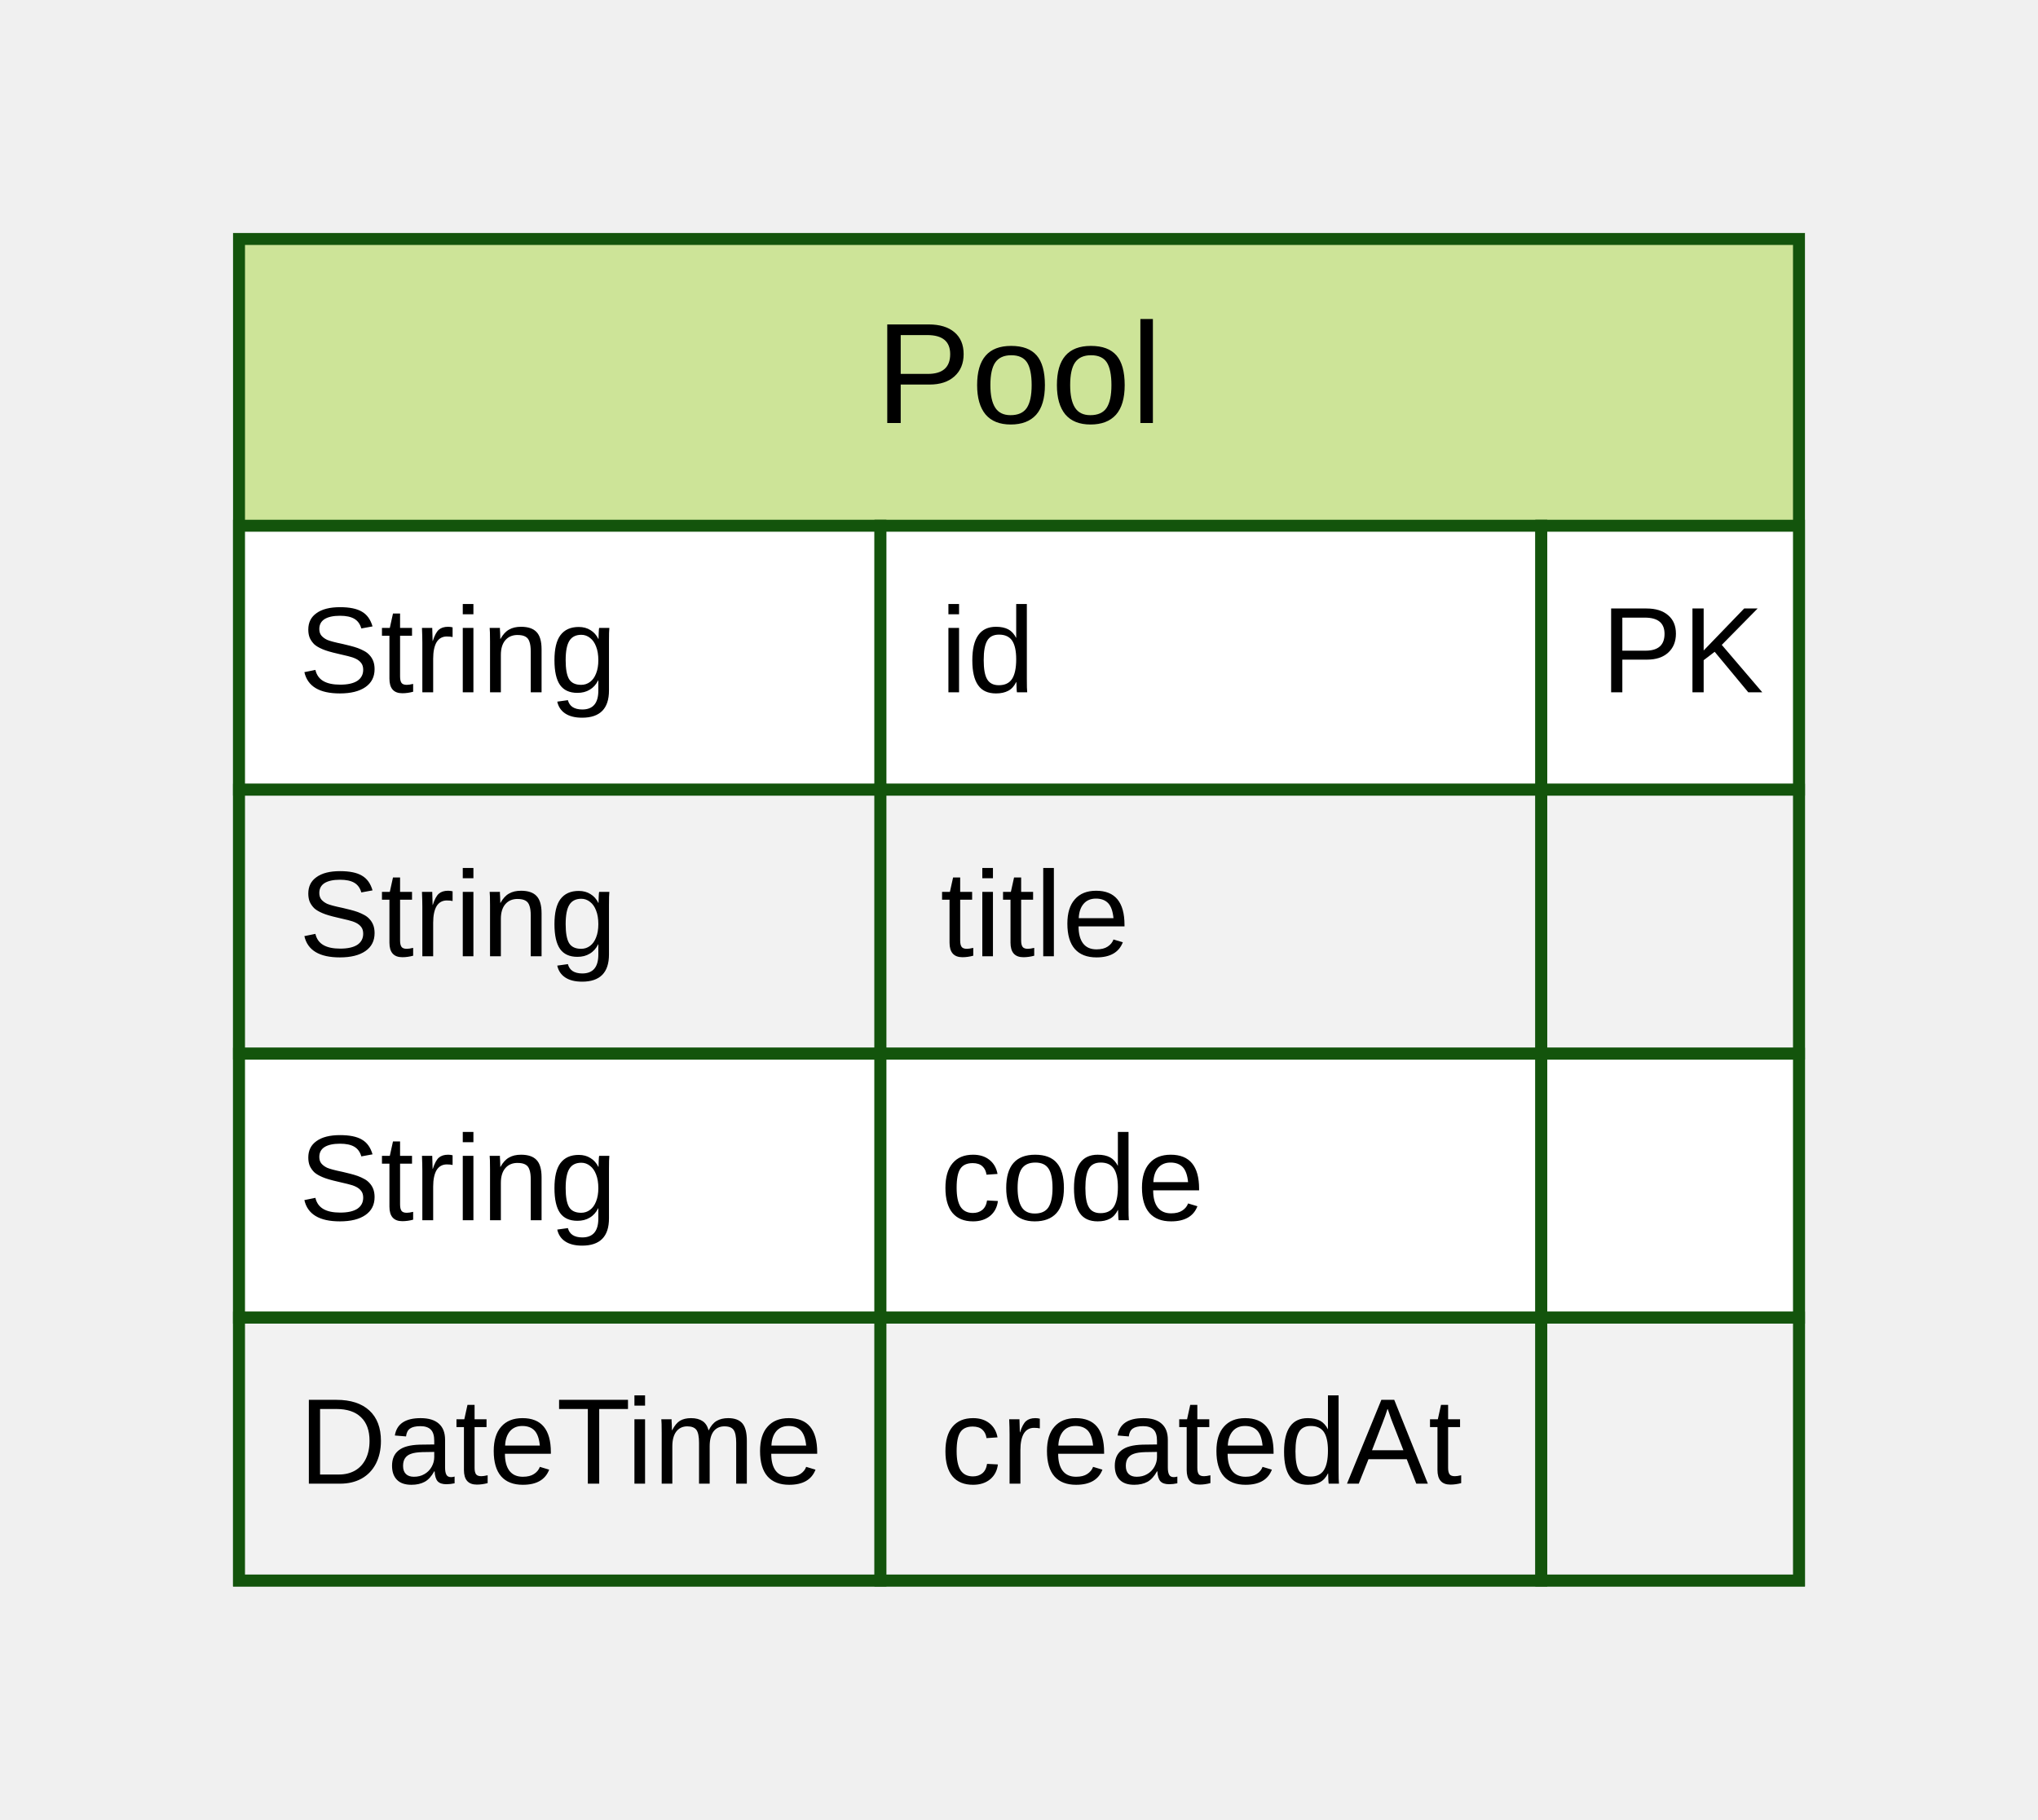
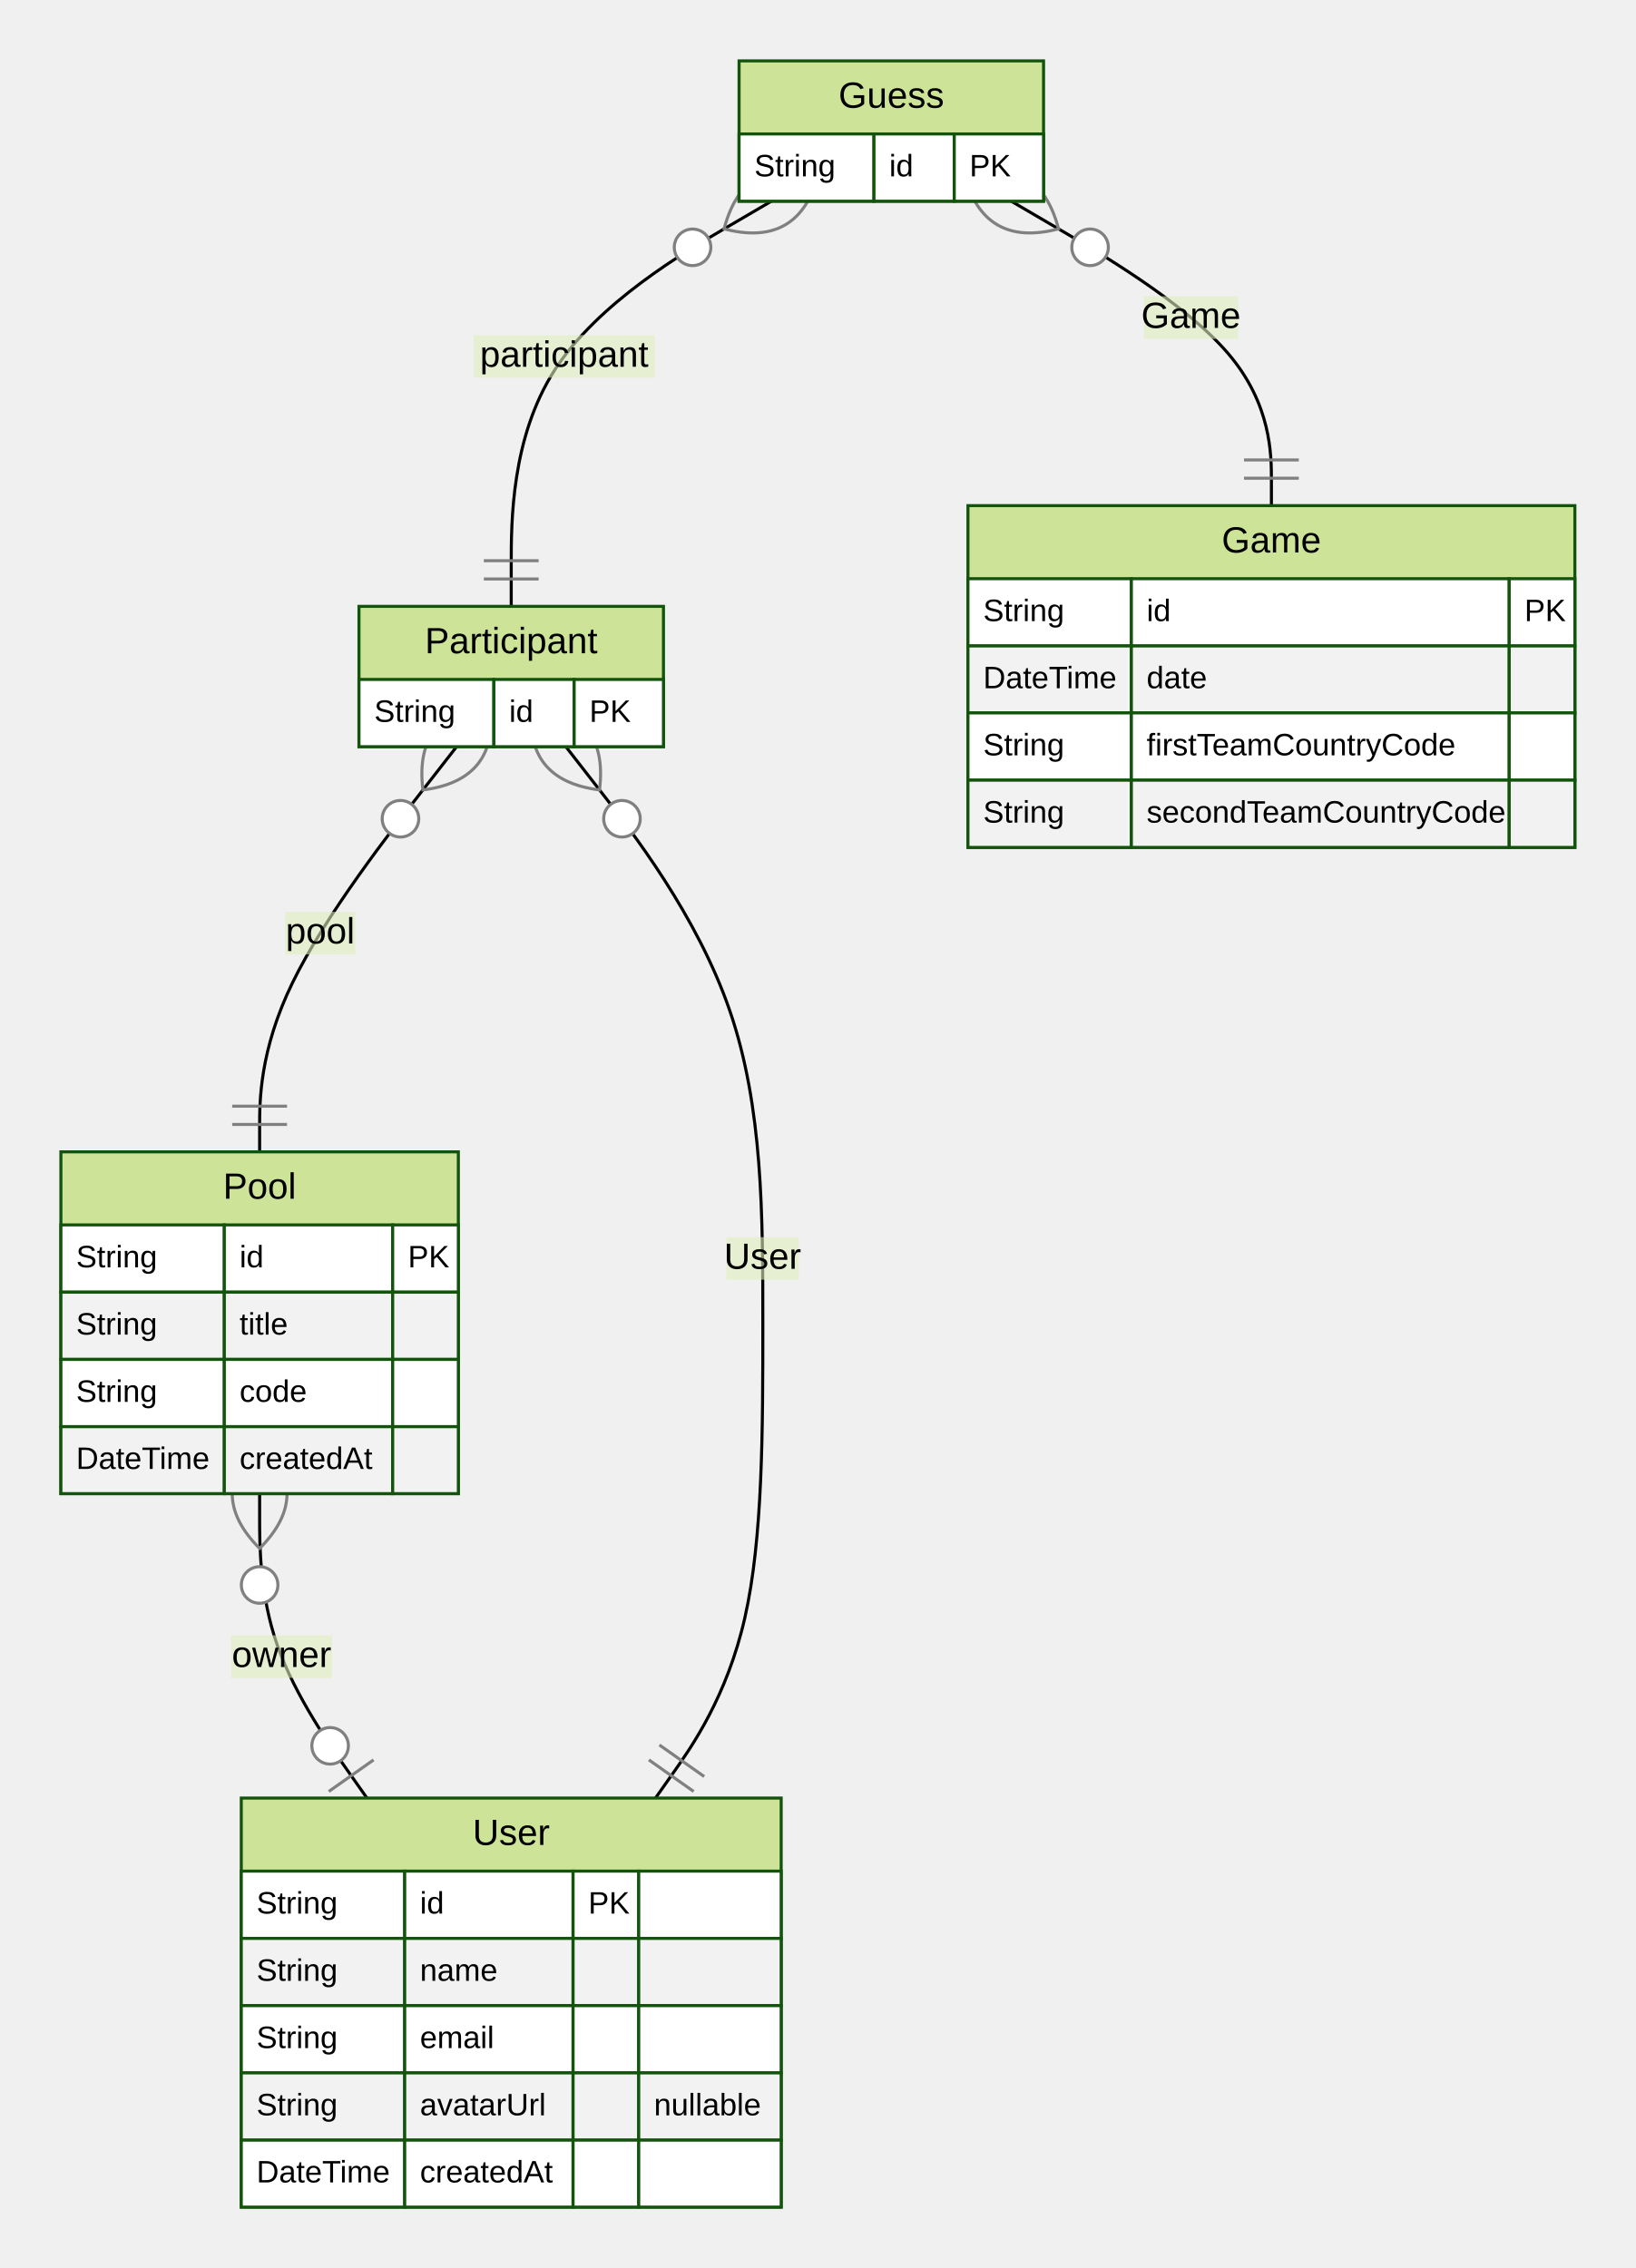
- <svg xmlns="http://www.w3.org/2000/svg" aria-labelledby="chart-title-mermaid-0 chart-desc-mermaid-0" role="img" viewBox="0 0 170.531 152.275" style="max-width: 170.531px; background-color: white;" width="100%" id="mermaid-0">
+ <svg xmlns="http://www.w3.org/2000/svg" aria-labelledby="chart-title-mermaid-0 chart-desc-mermaid-0" role="img" viewBox="0 0 537.227 745.01" style="max-width: 537.227px; background-color: white;" width="100%" id="mermaid-0">
  <style>#mermaid-0 {font-family:"trebuchet ms",verdana,arial,sans-serif;font-size:16px;fill:#000000;}#mermaid-0 .error-icon{fill:#552222;}#mermaid-0 .error-text{fill:#552222;stroke:#552222;}#mermaid-0 .edge-thickness-normal{stroke-width:2px;}#mermaid-0 .edge-thickness-thick{stroke-width:3.5px;}#mermaid-0 .edge-pattern-solid{stroke-dasharray:0;}#mermaid-0 .edge-pattern-dashed{stroke-dasharray:3;}#mermaid-0 .edge-pattern-dotted{stroke-dasharray:2;}#mermaid-0 .marker{fill:#000000;stroke:#000000;}#mermaid-0 .marker.cross{stroke:#000000;}#mermaid-0 svg{font-family:"trebuchet ms",verdana,arial,sans-serif;font-size:16px;}#mermaid-0 .entityBox{fill:#cde498;stroke:#13540c;}#mermaid-0 .attributeBoxOdd{fill:#ffffff;stroke:#13540c;}#mermaid-0 .attributeBoxEven{fill:#f2f2f2;stroke:#13540c;}#mermaid-0 .relationshipLabelBox{fill:hsl(78.158, 58.462%, 84.51%);opacity:0.7;background-color:hsl(78.158, 58.462%, 84.51%);}#mermaid-0 .relationshipLabelBox rect{opacity:0.5;}#mermaid-0 .relationshipLine{stroke:#000000;}#mermaid-0 :root{--mermaid-font-family:"trebuchet ms",verdana,arial,sans-serif;}</style>
  <g />
  <defs>
    <marker orient="auto" markerHeight="18" markerWidth="18" refY="9" refX="0" id="ONLY_ONE_START">
      <path d="M9,0 L9,18 M15,0 L15,18" fill="none" stroke="gray" />
    </marker>
  </defs>
  <defs>
    <marker orient="auto" markerHeight="18" markerWidth="18" refY="9" refX="18" id="ONLY_ONE_END">
      <path d="M3,0 L3,18 M9,0 L9,18" fill="none" stroke="gray" />
    </marker>
  </defs>
  <defs>
    <marker orient="auto" markerHeight="18" markerWidth="30" refY="9" refX="0" id="ZERO_OR_ONE_START">
      <circle r="6" cy="9" cx="21" fill="white" stroke="gray" />
      <path d="M9,0 L9,18" fill="none" stroke="gray" />
    </marker>
  </defs>
  <defs>
    <marker orient="auto" markerHeight="18" markerWidth="30" refY="9" refX="30" id="ZERO_OR_ONE_END">
      <circle r="6" cy="9" cx="9" fill="white" stroke="gray" />
      <path d="M21,0 L21,18" fill="none" stroke="gray" />
    </marker>
  </defs>
  <defs>
    <marker orient="auto" markerHeight="36" markerWidth="45" refY="18" refX="18" id="ONE_OR_MORE_START">
      <path d="M0,18 Q 18,0 36,18 Q 18,36 0,18 M42,9 L42,27" fill="none" stroke="gray" />
    </marker>
  </defs>
  <defs>
    <marker orient="auto" markerHeight="36" markerWidth="45" refY="18" refX="27" id="ONE_OR_MORE_END">
      <path d="M3,9 L3,27 M9,18 Q27,0 45,18 Q27,36 9,18" fill="none" stroke="gray" />
    </marker>
  </defs>
  <defs>
    <marker orient="auto" markerHeight="36" markerWidth="57" refY="18" refX="18" id="ZERO_OR_MORE_START">
      <circle r="6" cy="18" cx="48" fill="white" stroke="gray" />
      <path d="M0,18 Q18,0 36,18 Q18,36 0,18" fill="none" stroke="gray" />
    </marker>
  </defs>
  <defs>
    <marker orient="auto" markerHeight="36" markerWidth="57" refY="18" refX="39" id="ZERO_OR_MORE_END">
      <circle r="6" cy="18" cx="9" fill="white" stroke="gray" />
      <path d="M21,18 Q39,0 57,18 Q39,36 21,18" fill="none" stroke="gray" />
    </marker>
  </defs>
-   <g transform="translate(20,20 )" id="entity-Pool-e1dc83cf-be88-4ad4-bded-1e694b334368">
+   <path marker-start="url(#ZERO_OR_MORE_START)" marker-end="url(#ZERO_OR_ONE_END)" fill="none" stroke="gray" d="M85.266,490.643L85.266,498.976C85.266,507.309,85.266,523.976,91.142,540.643C97.018,557.309,108.771,573.976,114.647,582.309L120.523,590.643" class="er relationshipLine" />
+   <path marker-start="url(#ZERO_OR_MORE_START)" marker-end="url(#ONLY_ONE_END)" fill="none" stroke="gray" d="M185.841,245.275L196.622,259.124C207.404,272.973,228.968,300.67,239.749,332.208C250.531,363.746,250.531,399.126,250.531,434.505C250.531,469.884,250.531,505.263,244.655,531.286C238.779,557.309,227.026,573.976,221.15,582.309L215.273,590.643" class="er relationshipLine" />
+   <path marker-start="url(#ZERO_OR_MORE_START)" marker-end="url(#ONLY_ONE_END)" fill="none" stroke="gray" d="M149.956,245.275L139.174,259.124C128.393,272.973,106.829,300.67,96.047,322.852C85.266,345.034,85.266,361.701,85.266,370.034L85.266,378.367" class="er relationshipLine" />
+   <path marker-start="url(#ZERO_OR_MORE_START)" marker-end="url(#ONLY_ONE_END)" fill="none" stroke="gray" d="M332.115,66.092L346.356,74.425C360.597,82.758,389.08,99.425,403.321,116.092C417.562,132.758,417.562,149.425,417.562,157.758L417.562,166.092" class="er relationshipLine" />
+   <path marker-start="url(#ZERO_OR_MORE_START)" marker-end="url(#ONLY_ONE_END)" fill="none" stroke="gray" d="M253.346,66.092L239.105,74.425C224.864,82.758,196.381,99.425,182.14,121.607C167.898,143.789,167.898,171.486,167.898,185.335L167.898,199.184" class="er relationshipLine" />
+   <g transform="translate(20,378.3672 )" id="entity-Pool-e4ce68f5-bce3-4afb-a4be-49eb1ca82143">
    <rect height="112.275" width="130.531" y="0" x="0" stroke="gray" fill-opacity="100%" fill="honeydew" class="er entityBox" />
-     <text transform="translate(65.26562,12)" style="font-family: &quot;trebuchet ms&quot;, verdana, arial, sans-serif;; font-size: 12px" text-anchor="middle" dominant-baseline="middle" y="0" x="0" id="text-entity-Pool-e1dc83cf-be88-4ad4-bded-1e694b334368" class="er entityLabel">Pool</text>
+     <text transform="translate(65.26562,12)" style="font-family: &quot;trebuchet ms&quot;, verdana, arial, sans-serif;; font-size: 12px" text-anchor="middle" dominant-baseline="middle" y="0" x="0" id="text-entity-Pool-e4ce68f5-bce3-4afb-a4be-49eb1ca82143" class="er entityLabel">Pool</text>
    <rect height="22.092" width="53.672" y="24" x="0" stroke="gray" fill-opacity="100%" fill="honeydew" class="er attributeBoxOdd" />
-     <text transform="translate(5,35.0459)" style="font-family: &quot;trebuchet ms&quot;, verdana, arial, sans-serif;; font-size: 10.2px" text-anchor="left" dominant-baseline="middle" y="0" x="0" id="text-entity-Pool-e1dc83cf-be88-4ad4-bded-1e694b334368-attr-1-type" class="er entityLabel">String</text>
+     <text transform="translate(5,35.0459)" style="font-family: &quot;trebuchet ms&quot;, verdana, arial, sans-serif;; font-size: 10.2px" text-anchor="left" dominant-baseline="middle" y="0" x="0" id="text-entity-Pool-e4ce68f5-bce3-4afb-a4be-49eb1ca82143-attr-1-type" class="er entityLabel">String</text>
    <rect height="22.092" width="55.297" y="24" x="53.672" stroke="gray" fill-opacity="100%" fill="honeydew" class="er attributeBoxOdd" />
-     <text transform="translate(58.67188,35.0459)" style="font-family: &quot;trebuchet ms&quot;, verdana, arial, sans-serif;; font-size: 10.2px" text-anchor="left" dominant-baseline="middle" y="0" x="0" id="text-entity-Pool-e1dc83cf-be88-4ad4-bded-1e694b334368-attr-1-name" class="er entityLabel">id</text>
+     <text transform="translate(58.67188,35.0459)" style="font-family: &quot;trebuchet ms&quot;, verdana, arial, sans-serif;; font-size: 10.2px" text-anchor="left" dominant-baseline="middle" y="0" x="0" id="text-entity-Pool-e4ce68f5-bce3-4afb-a4be-49eb1ca82143-attr-1-name" class="er entityLabel">id</text>
    <rect height="22.092" width="21.562" y="24" x="108.969" stroke="gray" fill-opacity="100%" fill="honeydew" class="er attributeBoxOdd" />
-     <text transform="translate(113.9688,35.0459)" style="font-family: &quot;trebuchet ms&quot;, verdana, arial, sans-serif;; font-size: 10.2px" text-anchor="left" dominant-baseline="middle" y="0" x="0" id="text-entity-Pool-e1dc83cf-be88-4ad4-bded-1e694b334368-attr-1-key" class="er entityLabel">PK</text>
+     <text transform="translate(113.9688,35.0459)" style="font-family: &quot;trebuchet ms&quot;, verdana, arial, sans-serif;; font-size: 10.2px" text-anchor="left" dominant-baseline="middle" y="0" x="0" id="text-entity-Pool-e4ce68f5-bce3-4afb-a4be-49eb1ca82143-attr-1-key" class="er entityLabel">PK</text>
    <rect height="22.092" width="53.672" y="46.092" x="0" stroke="gray" fill-opacity="100%" fill="honeydew" class="er attributeBoxEven" />
-     <text transform="translate(5,57.1377)" style="font-family: &quot;trebuchet ms&quot;, verdana, arial, sans-serif;; font-size: 10.2px" text-anchor="left" dominant-baseline="middle" y="0" x="0" id="text-entity-Pool-e1dc83cf-be88-4ad4-bded-1e694b334368-attr-2-type" class="er entityLabel">String</text>
+     <text transform="translate(5,57.1377)" style="font-family: &quot;trebuchet ms&quot;, verdana, arial, sans-serif;; font-size: 10.2px" text-anchor="left" dominant-baseline="middle" y="0" x="0" id="text-entity-Pool-e4ce68f5-bce3-4afb-a4be-49eb1ca82143-attr-2-type" class="er entityLabel">String</text>
    <rect height="22.092" width="55.297" y="46.092" x="53.672" stroke="gray" fill-opacity="100%" fill="honeydew" class="er attributeBoxEven" />
-     <text transform="translate(58.67188,57.1377)" style="font-family: &quot;trebuchet ms&quot;, verdana, arial, sans-serif;; font-size: 10.2px" text-anchor="left" dominant-baseline="middle" y="0" x="0" id="text-entity-Pool-e1dc83cf-be88-4ad4-bded-1e694b334368-attr-2-name" class="er entityLabel">title</text>
+     <text transform="translate(58.67188,57.1377)" style="font-family: &quot;trebuchet ms&quot;, verdana, arial, sans-serif;; font-size: 10.2px" text-anchor="left" dominant-baseline="middle" y="0" x="0" id="text-entity-Pool-e4ce68f5-bce3-4afb-a4be-49eb1ca82143-attr-2-name" class="er entityLabel">title</text>
    <rect height="22.092" width="21.562" y="46.092" x="108.969" stroke="gray" fill-opacity="100%" fill="honeydew" class="er attributeBoxEven" />
-     <text transform="translate(113.9688,57.1377)" style="font-family: &quot;trebuchet ms&quot;, verdana, arial, sans-serif;; font-size: 10.2px" text-anchor="left" dominant-baseline="middle" y="0" x="0" id="text-entity-Pool-e1dc83cf-be88-4ad4-bded-1e694b334368-attr-2-key" class="er entityLabel" />
+     <text transform="translate(113.9688,57.1377)" style="font-family: &quot;trebuchet ms&quot;, verdana, arial, sans-serif;; font-size: 10.2px" text-anchor="left" dominant-baseline="middle" y="0" x="0" id="text-entity-Pool-e4ce68f5-bce3-4afb-a4be-49eb1ca82143-attr-2-key" class="er entityLabel" />
    <rect height="22.092" width="53.672" y="68.184" x="0" stroke="gray" fill-opacity="100%" fill="honeydew" class="er attributeBoxOdd" />
-     <text transform="translate(5,79.22949)" style="font-family: &quot;trebuchet ms&quot;, verdana, arial, sans-serif;; font-size: 10.2px" text-anchor="left" dominant-baseline="middle" y="0" x="0" id="text-entity-Pool-e1dc83cf-be88-4ad4-bded-1e694b334368-attr-3-type" class="er entityLabel">String</text>
+     <text transform="translate(5,79.22949)" style="font-family: &quot;trebuchet ms&quot;, verdana, arial, sans-serif;; font-size: 10.2px" text-anchor="left" dominant-baseline="middle" y="0" x="0" id="text-entity-Pool-e4ce68f5-bce3-4afb-a4be-49eb1ca82143-attr-3-type" class="er entityLabel">String</text>
    <rect height="22.092" width="55.297" y="68.184" x="53.672" stroke="gray" fill-opacity="100%" fill="honeydew" class="er attributeBoxOdd" />
-     <text transform="translate(58.67188,79.22949)" style="font-family: &quot;trebuchet ms&quot;, verdana, arial, sans-serif;; font-size: 10.2px" text-anchor="left" dominant-baseline="middle" y="0" x="0" id="text-entity-Pool-e1dc83cf-be88-4ad4-bded-1e694b334368-attr-3-name" class="er entityLabel">code</text>
+     <text transform="translate(58.67188,79.22949)" style="font-family: &quot;trebuchet ms&quot;, verdana, arial, sans-serif;; font-size: 10.2px" text-anchor="left" dominant-baseline="middle" y="0" x="0" id="text-entity-Pool-e4ce68f5-bce3-4afb-a4be-49eb1ca82143-attr-3-name" class="er entityLabel">code</text>
    <rect height="22.092" width="21.562" y="68.184" x="108.969" stroke="gray" fill-opacity="100%" fill="honeydew" class="er attributeBoxOdd" />
-     <text transform="translate(113.9688,79.22949)" style="font-family: &quot;trebuchet ms&quot;, verdana, arial, sans-serif;; font-size: 10.2px" text-anchor="left" dominant-baseline="middle" y="0" x="0" id="text-entity-Pool-e1dc83cf-be88-4ad4-bded-1e694b334368-attr-3-key" class="er entityLabel" />
+     <text transform="translate(113.9688,79.22949)" style="font-family: &quot;trebuchet ms&quot;, verdana, arial, sans-serif;; font-size: 10.2px" text-anchor="left" dominant-baseline="middle" y="0" x="0" id="text-entity-Pool-e4ce68f5-bce3-4afb-a4be-49eb1ca82143-attr-3-key" class="er entityLabel" />
    <rect height="22" width="53.672" y="90.275" x="0" stroke="gray" fill-opacity="100%" fill="honeydew" class="er attributeBoxEven" />
-     <text transform="translate(5,101.2754)" style="font-family: &quot;trebuchet ms&quot;, verdana, arial, sans-serif;; font-size: 10.2px" text-anchor="left" dominant-baseline="middle" y="0" x="0" id="text-entity-Pool-e1dc83cf-be88-4ad4-bded-1e694b334368-attr-4-type" class="er entityLabel">DateTime</text>
+     <text transform="translate(5,101.2754)" style="font-family: &quot;trebuchet ms&quot;, verdana, arial, sans-serif;; font-size: 10.2px" text-anchor="left" dominant-baseline="middle" y="0" x="0" id="text-entity-Pool-e4ce68f5-bce3-4afb-a4be-49eb1ca82143-attr-4-type" class="er entityLabel">DateTime</text>
    <rect height="22" width="55.297" y="90.275" x="53.672" stroke="gray" fill-opacity="100%" fill="honeydew" class="er attributeBoxEven" />
-     <text transform="translate(58.67188,101.2754)" style="font-family: &quot;trebuchet ms&quot;, verdana, arial, sans-serif;; font-size: 10.2px" text-anchor="left" dominant-baseline="middle" y="0" x="0" id="text-entity-Pool-e1dc83cf-be88-4ad4-bded-1e694b334368-attr-4-name" class="er entityLabel">createdAt</text>
+     <text transform="translate(58.67188,101.2754)" style="font-family: &quot;trebuchet ms&quot;, verdana, arial, sans-serif;; font-size: 10.2px" text-anchor="left" dominant-baseline="middle" y="0" x="0" id="text-entity-Pool-e4ce68f5-bce3-4afb-a4be-49eb1ca82143-attr-4-name" class="er entityLabel">createdAt</text>
    <rect height="22" width="21.562" y="90.275" x="108.969" stroke="gray" fill-opacity="100%" fill="honeydew" class="er attributeBoxEven" />
-     <text transform="translate(113.9688,101.2754)" style="font-family: &quot;trebuchet ms&quot;, verdana, arial, sans-serif;; font-size: 10.2px" text-anchor="left" dominant-baseline="middle" y="0" x="0" id="text-entity-Pool-e1dc83cf-be88-4ad4-bded-1e694b334368-attr-4-key" class="er entityLabel" />
+     <text transform="translate(113.9688,101.2754)" style="font-family: &quot;trebuchet ms&quot;, verdana, arial, sans-serif;; font-size: 10.2px" text-anchor="left" dominant-baseline="middle" y="0" x="0" id="text-entity-Pool-e4ce68f5-bce3-4afb-a4be-49eb1ca82143-attr-4-key" class="er entityLabel" />
  </g>
+   <g transform="translate(117.8984,199.1836 )" id="entity-Participant-a93bdc04-a8d5-4716-81b3-92612764cfd1">
+     <rect height="46.092" width="100" y="0" x="0" stroke="gray" fill-opacity="100%" fill="honeydew" class="er entityBox" />
+     <text transform="translate(50,12)" style="font-family: &quot;trebuchet ms&quot;, verdana, arial, sans-serif;; font-size: 12px" text-anchor="middle" dominant-baseline="middle" y="0" x="0" id="text-entity-Participant-a93bdc04-a8d5-4716-81b3-92612764cfd1" class="er entityLabel">Participant</text>
+     <rect height="22.092" width="44.302" y="24" x="0" stroke="gray" fill-opacity="100%" fill="honeydew" class="er attributeBoxOdd" />
+     <text transform="translate(5,35.0459)" style="font-family: &quot;trebuchet ms&quot;, verdana, arial, sans-serif;; font-size: 10.2px" text-anchor="left" dominant-baseline="middle" y="0" x="0" id="text-entity-Participant-a93bdc04-a8d5-4716-81b3-92612764cfd1-attr-1-type" class="er entityLabel">String</text>
+     <rect height="22.092" width="26.365" y="24" x="44.302" stroke="gray" fill-opacity="100%" fill="honeydew" class="er attributeBoxOdd" />
+     <text transform="translate(49.30208,35.0459)" style="font-family: &quot;trebuchet ms&quot;, verdana, arial, sans-serif;; font-size: 10.2px" text-anchor="left" dominant-baseline="middle" y="0" x="0" id="text-entity-Participant-a93bdc04-a8d5-4716-81b3-92612764cfd1-attr-1-name" class="er entityLabel">id</text>
+     <rect height="22.092" width="29.333" y="24" x="70.667" stroke="gray" fill-opacity="100%" fill="honeydew" class="er attributeBoxOdd" />
+     <text transform="translate(75.66667,35.0459)" style="font-family: &quot;trebuchet ms&quot;, verdana, arial, sans-serif;; font-size: 10.2px" text-anchor="left" dominant-baseline="middle" y="0" x="0" id="text-entity-Participant-a93bdc04-a8d5-4716-81b3-92612764cfd1-attr-1-key" class="er entityLabel">PK</text>
+   </g>
+   <g transform="translate(79.24219,590.6426 )" id="entity-User-50850b7b-04d3-4703-a325-8dc2fa89d0dd">
+     <rect height="134.367" width="177.312" y="0" x="0" stroke="gray" fill-opacity="100%" fill="honeydew" class="er entityBox" />
+     <text transform="translate(88.65625,12)" style="font-family: &quot;trebuchet ms&quot;, verdana, arial, sans-serif;; font-size: 12px" text-anchor="middle" dominant-baseline="middle" y="0" x="0" id="text-entity-User-50850b7b-04d3-4703-a325-8dc2fa89d0dd" class="er entityLabel">User</text>
+     <rect height="22.092" width="53.672" y="24" x="0" stroke="gray" fill-opacity="100%" fill="honeydew" class="er attributeBoxOdd" />
+     <text transform="translate(5,35.0459)" style="font-family: &quot;trebuchet ms&quot;, verdana, arial, sans-serif;; font-size: 10.2px" text-anchor="left" dominant-baseline="middle" y="0" x="0" id="text-entity-User-50850b7b-04d3-4703-a325-8dc2fa89d0dd-attr-1-type" class="er entityLabel">String</text>
+     <rect height="22.092" width="55.297" y="24" x="53.672" stroke="gray" fill-opacity="100%" fill="honeydew" class="er attributeBoxOdd" />
+     <text transform="translate(58.67188,35.0459)" style="font-family: &quot;trebuchet ms&quot;, verdana, arial, sans-serif;; font-size: 10.2px" text-anchor="left" dominant-baseline="middle" y="0" x="0" id="text-entity-User-50850b7b-04d3-4703-a325-8dc2fa89d0dd-attr-1-name" class="er entityLabel">id</text>
+     <rect height="22.092" width="21.562" y="24" x="108.969" stroke="gray" fill-opacity="100%" fill="honeydew" class="er attributeBoxOdd" />
+     <text transform="translate(113.9688,35.0459)" style="font-family: &quot;trebuchet ms&quot;, verdana, arial, sans-serif;; font-size: 10.2px" text-anchor="left" dominant-baseline="middle" y="0" x="0" id="text-entity-User-50850b7b-04d3-4703-a325-8dc2fa89d0dd-attr-1-key" class="er entityLabel">PK</text>
+     <rect height="22.092" width="46.781" y="24" x="130.531" stroke="gray" fill-opacity="100%" fill="honeydew" class="er attributeBoxOdd" />
+     <text transform="translate(135.5312,35.0459)" style="font-family: &quot;trebuchet ms&quot;, verdana, arial, sans-serif;; font-size: 10.2px" text-anchor="left" dominant-baseline="middle" y="0" x="0" id="text-entity-User-50850b7b-04d3-4703-a325-8dc2fa89d0dd-attr-1-comment" class="er entityLabel" />
+     <rect height="22.092" width="53.672" y="46.092" x="0" stroke="gray" fill-opacity="100%" fill="honeydew" class="er attributeBoxEven" />
+     <text transform="translate(5,57.1377)" style="font-family: &quot;trebuchet ms&quot;, verdana, arial, sans-serif;; font-size: 10.2px" text-anchor="left" dominant-baseline="middle" y="0" x="0" id="text-entity-User-50850b7b-04d3-4703-a325-8dc2fa89d0dd-attr-2-type" class="er entityLabel">String</text>
+     <rect height="22.092" width="55.297" y="46.092" x="53.672" stroke="gray" fill-opacity="100%" fill="honeydew" class="er attributeBoxEven" />
+     <text transform="translate(58.67188,57.1377)" style="font-family: &quot;trebuchet ms&quot;, verdana, arial, sans-serif;; font-size: 10.2px" text-anchor="left" dominant-baseline="middle" y="0" x="0" id="text-entity-User-50850b7b-04d3-4703-a325-8dc2fa89d0dd-attr-2-name" class="er entityLabel">name</text>
+     <rect height="22.092" width="21.562" y="46.092" x="108.969" stroke="gray" fill-opacity="100%" fill="honeydew" class="er attributeBoxEven" />
+     <text transform="translate(113.9688,57.1377)" style="font-family: &quot;trebuchet ms&quot;, verdana, arial, sans-serif;; font-size: 10.2px" text-anchor="left" dominant-baseline="middle" y="0" x="0" id="text-entity-User-50850b7b-04d3-4703-a325-8dc2fa89d0dd-attr-2-key" class="er entityLabel" />
+     <rect height="22.092" width="46.781" y="46.092" x="130.531" stroke="gray" fill-opacity="100%" fill="honeydew" class="er attributeBoxEven" />
+     <text transform="translate(135.5312,57.1377)" style="font-family: &quot;trebuchet ms&quot;, verdana, arial, sans-serif;; font-size: 10.2px" text-anchor="left" dominant-baseline="middle" y="0" x="0" id="text-entity-User-50850b7b-04d3-4703-a325-8dc2fa89d0dd-attr-2-comment" class="er entityLabel" />
+     <rect height="22.092" width="53.672" y="68.184" x="0" stroke="gray" fill-opacity="100%" fill="honeydew" class="er attributeBoxOdd" />
+     <text transform="translate(5,79.22949)" style="font-family: &quot;trebuchet ms&quot;, verdana, arial, sans-serif;; font-size: 10.2px" text-anchor="left" dominant-baseline="middle" y="0" x="0" id="text-entity-User-50850b7b-04d3-4703-a325-8dc2fa89d0dd-attr-3-type" class="er entityLabel">String</text>
+     <rect height="22.092" width="55.297" y="68.184" x="53.672" stroke="gray" fill-opacity="100%" fill="honeydew" class="er attributeBoxOdd" />
+     <text transform="translate(58.67188,79.22949)" style="font-family: &quot;trebuchet ms&quot;, verdana, arial, sans-serif;; font-size: 10.2px" text-anchor="left" dominant-baseline="middle" y="0" x="0" id="text-entity-User-50850b7b-04d3-4703-a325-8dc2fa89d0dd-attr-3-name" class="er entityLabel">email</text>
+     <rect height="22.092" width="21.562" y="68.184" x="108.969" stroke="gray" fill-opacity="100%" fill="honeydew" class="er attributeBoxOdd" />
+     <text transform="translate(113.9688,79.22949)" style="font-family: &quot;trebuchet ms&quot;, verdana, arial, sans-serif;; font-size: 10.2px" text-anchor="left" dominant-baseline="middle" y="0" x="0" id="text-entity-User-50850b7b-04d3-4703-a325-8dc2fa89d0dd-attr-3-key" class="er entityLabel" />
+     <rect height="22.092" width="46.781" y="68.184" x="130.531" stroke="gray" fill-opacity="100%" fill="honeydew" class="er attributeBoxOdd" />
+     <text transform="translate(135.5312,79.22949)" style="font-family: &quot;trebuchet ms&quot;, verdana, arial, sans-serif;; font-size: 10.2px" text-anchor="left" dominant-baseline="middle" y="0" x="0" id="text-entity-User-50850b7b-04d3-4703-a325-8dc2fa89d0dd-attr-3-comment" class="er entityLabel" />
+     <rect height="22.092" width="53.672" y="90.275" x="0" stroke="gray" fill-opacity="100%" fill="honeydew" class="er attributeBoxEven" />
+     <text transform="translate(5,101.3213)" style="font-family: &quot;trebuchet ms&quot;, verdana, arial, sans-serif;; font-size: 10.2px" text-anchor="left" dominant-baseline="middle" y="0" x="0" id="text-entity-User-50850b7b-04d3-4703-a325-8dc2fa89d0dd-attr-4-type" class="er entityLabel">String</text>
+     <rect height="22.092" width="55.297" y="90.275" x="53.672" stroke="gray" fill-opacity="100%" fill="honeydew" class="er attributeBoxEven" />
+     <text transform="translate(58.67188,101.3213)" style="font-family: &quot;trebuchet ms&quot;, verdana, arial, sans-serif;; font-size: 10.2px" text-anchor="left" dominant-baseline="middle" y="0" x="0" id="text-entity-User-50850b7b-04d3-4703-a325-8dc2fa89d0dd-attr-4-name" class="er entityLabel">avatarUrl</text>
+     <rect height="22.092" width="21.562" y="90.275" x="108.969" stroke="gray" fill-opacity="100%" fill="honeydew" class="er attributeBoxEven" />
+     <text transform="translate(113.9688,101.3213)" style="font-family: &quot;trebuchet ms&quot;, verdana, arial, sans-serif;; font-size: 10.2px" text-anchor="left" dominant-baseline="middle" y="0" x="0" id="text-entity-User-50850b7b-04d3-4703-a325-8dc2fa89d0dd-attr-4-key" class="er entityLabel" />
+     <rect height="22.092" width="46.781" y="90.275" x="130.531" stroke="gray" fill-opacity="100%" fill="honeydew" class="er attributeBoxEven" />
+     <text transform="translate(135.5312,101.3213)" style="font-family: &quot;trebuchet ms&quot;, verdana, arial, sans-serif;; font-size: 10.2px" text-anchor="left" dominant-baseline="middle" y="0" x="0" id="text-entity-User-50850b7b-04d3-4703-a325-8dc2fa89d0dd-attr-4-comment" class="er entityLabel">nullable</text>
+     <rect height="22" width="53.672" y="112.367" x="0" stroke="gray" fill-opacity="100%" fill="honeydew" class="er attributeBoxOdd" />
+     <text transform="translate(5,123.3672)" style="font-family: &quot;trebuchet ms&quot;, verdana, arial, sans-serif;; font-size: 10.2px" text-anchor="left" dominant-baseline="middle" y="0" x="0" id="text-entity-User-50850b7b-04d3-4703-a325-8dc2fa89d0dd-attr-5-type" class="er entityLabel">DateTime</text>
+     <rect height="22" width="55.297" y="112.367" x="53.672" stroke="gray" fill-opacity="100%" fill="honeydew" class="er attributeBoxOdd" />
+     <text transform="translate(58.67188,123.3672)" style="font-family: &quot;trebuchet ms&quot;, verdana, arial, sans-serif;; font-size: 10.2px" text-anchor="left" dominant-baseline="middle" y="0" x="0" id="text-entity-User-50850b7b-04d3-4703-a325-8dc2fa89d0dd-attr-5-name" class="er entityLabel">createdAt</text>
+     <rect height="22" width="21.562" y="112.367" x="108.969" stroke="gray" fill-opacity="100%" fill="honeydew" class="er attributeBoxOdd" />
+     <text transform="translate(113.9688,123.3672)" style="font-family: &quot;trebuchet ms&quot;, verdana, arial, sans-serif;; font-size: 10.2px" text-anchor="left" dominant-baseline="middle" y="0" x="0" id="text-entity-User-50850b7b-04d3-4703-a325-8dc2fa89d0dd-attr-5-key" class="er entityLabel" />
+     <rect height="22" width="46.781" y="112.367" x="130.531" stroke="gray" fill-opacity="100%" fill="honeydew" class="er attributeBoxOdd" />
+     <text transform="translate(135.5312,123.3672)" style="font-family: &quot;trebuchet ms&quot;, verdana, arial, sans-serif;; font-size: 10.2px" text-anchor="left" dominant-baseline="middle" y="0" x="0" id="text-entity-User-50850b7b-04d3-4703-a325-8dc2fa89d0dd-attr-5-comment" class="er entityLabel" />
+   </g>
+   <g transform="translate(317.8984,166.0918 )" id="entity-Game-b9d3df67-2699-40f9-bb11-d4eef0e66e4d">
+     <rect height="112.275" width="199.328" y="0" x="0" stroke="gray" fill-opacity="100%" fill="honeydew" class="er entityBox" />
+     <text transform="translate(99.66406,12)" style="font-family: &quot;trebuchet ms&quot;, verdana, arial, sans-serif;; font-size: 12px" text-anchor="middle" dominant-baseline="middle" y="0" x="0" id="text-entity-Game-b9d3df67-2699-40f9-bb11-d4eef0e66e4d" class="er entityLabel">Game</text>
+     <rect height="22.092" width="53.672" y="24" x="0" stroke="gray" fill-opacity="100%" fill="honeydew" class="er attributeBoxOdd" />
+     <text transform="translate(5,35.0459)" style="font-family: &quot;trebuchet ms&quot;, verdana, arial, sans-serif;; font-size: 10.2px" text-anchor="left" dominant-baseline="middle" y="0" x="0" id="text-entity-Game-b9d3df67-2699-40f9-bb11-d4eef0e66e4d-attr-1-type" class="er entityLabel">String</text>
+     <rect height="22.092" width="124.094" y="24" x="53.672" stroke="gray" fill-opacity="100%" fill="honeydew" class="er attributeBoxOdd" />
+     <text transform="translate(58.67188,35.0459)" style="font-family: &quot;trebuchet ms&quot;, verdana, arial, sans-serif;; font-size: 10.2px" text-anchor="left" dominant-baseline="middle" y="0" x="0" id="text-entity-Game-b9d3df67-2699-40f9-bb11-d4eef0e66e4d-attr-1-name" class="er entityLabel">id</text>
+     <rect height="22.092" width="21.562" y="24" x="177.766" stroke="gray" fill-opacity="100%" fill="honeydew" class="er attributeBoxOdd" />
+     <text transform="translate(182.7656,35.0459)" style="font-family: &quot;trebuchet ms&quot;, verdana, arial, sans-serif;; font-size: 10.2px" text-anchor="left" dominant-baseline="middle" y="0" x="0" id="text-entity-Game-b9d3df67-2699-40f9-bb11-d4eef0e66e4d-attr-1-key" class="er entityLabel">PK</text>
+     <rect height="22" width="53.672" y="46.092" x="0" stroke="gray" fill-opacity="100%" fill="honeydew" class="er attributeBoxEven" />
+     <text transform="translate(5,57.0918)" style="font-family: &quot;trebuchet ms&quot;, verdana, arial, sans-serif;; font-size: 10.2px" text-anchor="left" dominant-baseline="middle" y="0" x="0" id="text-entity-Game-b9d3df67-2699-40f9-bb11-d4eef0e66e4d-attr-2-type" class="er entityLabel">DateTime</text>
+     <rect height="22" width="124.094" y="46.092" x="53.672" stroke="gray" fill-opacity="100%" fill="honeydew" class="er attributeBoxEven" />
+     <text transform="translate(58.67188,57.0918)" style="font-family: &quot;trebuchet ms&quot;, verdana, arial, sans-serif;; font-size: 10.2px" text-anchor="left" dominant-baseline="middle" y="0" x="0" id="text-entity-Game-b9d3df67-2699-40f9-bb11-d4eef0e66e4d-attr-2-name" class="er entityLabel">date</text>
+     <rect height="22" width="21.562" y="46.092" x="177.766" stroke="gray" fill-opacity="100%" fill="honeydew" class="er attributeBoxEven" />
+     <text transform="translate(182.7656,57.0918)" style="font-family: &quot;trebuchet ms&quot;, verdana, arial, sans-serif;; font-size: 10.2px" text-anchor="left" dominant-baseline="middle" y="0" x="0" id="text-entity-Game-b9d3df67-2699-40f9-bb11-d4eef0e66e4d-attr-2-key" class="er entityLabel" />
+     <rect height="22.092" width="53.672" y="68.092" x="0" stroke="gray" fill-opacity="100%" fill="honeydew" class="er attributeBoxOdd" />
+     <text transform="translate(5,79.1377)" style="font-family: &quot;trebuchet ms&quot;, verdana, arial, sans-serif;; font-size: 10.2px" text-anchor="left" dominant-baseline="middle" y="0" x="0" id="text-entity-Game-b9d3df67-2699-40f9-bb11-d4eef0e66e4d-attr-3-type" class="er entityLabel">String</text>
+     <rect height="22.092" width="124.094" y="68.092" x="53.672" stroke="gray" fill-opacity="100%" fill="honeydew" class="er attributeBoxOdd" />
+     <text transform="translate(58.67188,79.1377)" style="font-family: &quot;trebuchet ms&quot;, verdana, arial, sans-serif;; font-size: 10.2px" text-anchor="left" dominant-baseline="middle" y="0" x="0" id="text-entity-Game-b9d3df67-2699-40f9-bb11-d4eef0e66e4d-attr-3-name" class="er entityLabel">firstTeamCountryCode</text>
+     <rect height="22.092" width="21.562" y="68.092" x="177.766" stroke="gray" fill-opacity="100%" fill="honeydew" class="er attributeBoxOdd" />
+     <text transform="translate(182.7656,79.1377)" style="font-family: &quot;trebuchet ms&quot;, verdana, arial, sans-serif;; font-size: 10.2px" text-anchor="left" dominant-baseline="middle" y="0" x="0" id="text-entity-Game-b9d3df67-2699-40f9-bb11-d4eef0e66e4d-attr-3-key" class="er entityLabel" />
+     <rect height="22.092" width="53.672" y="90.184" x="0" stroke="gray" fill-opacity="100%" fill="honeydew" class="er attributeBoxEven" />
+     <text transform="translate(5,101.2295)" style="font-family: &quot;trebuchet ms&quot;, verdana, arial, sans-serif;; font-size: 10.2px" text-anchor="left" dominant-baseline="middle" y="0" x="0" id="text-entity-Game-b9d3df67-2699-40f9-bb11-d4eef0e66e4d-attr-4-type" class="er entityLabel">String</text>
+     <rect height="22.092" width="124.094" y="90.184" x="53.672" stroke="gray" fill-opacity="100%" fill="honeydew" class="er attributeBoxEven" />
+     <text transform="translate(58.67188,101.2295)" style="font-family: &quot;trebuchet ms&quot;, verdana, arial, sans-serif;; font-size: 10.2px" text-anchor="left" dominant-baseline="middle" y="0" x="0" id="text-entity-Game-b9d3df67-2699-40f9-bb11-d4eef0e66e4d-attr-4-name" class="er entityLabel">secondTeamCountryCode</text>
+     <rect height="22.092" width="21.562" y="90.184" x="177.766" stroke="gray" fill-opacity="100%" fill="honeydew" class="er attributeBoxEven" />
+     <text transform="translate(182.7656,101.2295)" style="font-family: &quot;trebuchet ms&quot;, verdana, arial, sans-serif;; font-size: 10.2px" text-anchor="left" dominant-baseline="middle" y="0" x="0" id="text-entity-Game-b9d3df67-2699-40f9-bb11-d4eef0e66e4d-attr-4-key" class="er entityLabel" />
+   </g>
+   <g transform="translate(242.7305,20 )" id="entity-Guess-c71b5dfe-5201-42c8-8836-eff61f125d46">
+     <rect height="46.092" width="100" y="0" x="0" stroke="gray" fill-opacity="100%" fill="honeydew" class="er entityBox" />
+     <text transform="translate(50,12)" style="font-family: &quot;trebuchet ms&quot;, verdana, arial, sans-serif;; font-size: 12px" text-anchor="middle" dominant-baseline="middle" y="0" x="0" id="text-entity-Guess-c71b5dfe-5201-42c8-8836-eff61f125d46" class="er entityLabel">Guess</text>
+     <rect height="22.092" width="44.302" y="24" x="0" stroke="gray" fill-opacity="100%" fill="honeydew" class="er attributeBoxOdd" />
+     <text transform="translate(5,35.0459)" style="font-family: &quot;trebuchet ms&quot;, verdana, arial, sans-serif;; font-size: 10.2px" text-anchor="left" dominant-baseline="middle" y="0" x="0" id="text-entity-Guess-c71b5dfe-5201-42c8-8836-eff61f125d46-attr-1-type" class="er entityLabel">String</text>
+     <rect height="22.092" width="26.365" y="24" x="44.302" stroke="gray" fill-opacity="100%" fill="honeydew" class="er attributeBoxOdd" />
+     <text transform="translate(49.30208,35.0459)" style="font-family: &quot;trebuchet ms&quot;, verdana, arial, sans-serif;; font-size: 10.2px" text-anchor="left" dominant-baseline="middle" y="0" x="0" id="text-entity-Guess-c71b5dfe-5201-42c8-8836-eff61f125d46-attr-1-name" class="er entityLabel">id</text>
+     <rect height="22.092" width="29.333" y="24" x="70.667" stroke="gray" fill-opacity="100%" fill="honeydew" class="er attributeBoxOdd" />
+     <text transform="translate(75.66667,35.0459)" style="font-family: &quot;trebuchet ms&quot;, verdana, arial, sans-serif;; font-size: 10.2px" text-anchor="left" dominant-baseline="middle" y="0" x="0" id="text-entity-Guess-c71b5dfe-5201-42c8-8836-eff61f125d46-attr-1-key" class="er entityLabel">PK</text>
+   </g>
+   <rect fill-opacity="85%" fill="white" height="14" width="33.141" y="537.179" x="75.904" class="er relationshipLabelBox" />
+   <text style="font-family: &quot;trebuchet ms&quot;, verdana, arial, sans-serif;; font-size: 12px" dominant-baseline="middle" text-anchor="middle" y="544.179" x="92.474" id="rel1" class="er relationshipLabel">owner</text>
+   <rect fill-opacity="85%" fill="white" height="14" width="23.859" y="406.382" x="238.516" class="er relationshipLabelBox" />
+   <text style="font-family: &quot;trebuchet ms&quot;, verdana, arial, sans-serif;; font-size: 12px" dominant-baseline="middle" text-anchor="middle" y="413.382" x="250.446" id="rel2" class="er relationshipLabel">User</text>
+   <rect fill-opacity="85%" fill="white" height="14" width="23.109" y="299.523" x="93.618" class="er relationshipLabelBox" />
+   <text style="font-family: &quot;trebuchet ms&quot;, verdana, arial, sans-serif;; font-size: 12px" dominant-baseline="middle" text-anchor="middle" y="306.523" x="105.172" id="rel3" class="er relationshipLabel">pool</text>
+   <rect fill-opacity="85%" fill="white" height="14" width="30.938" y="97.319" x="375.665" class="er relationshipLabelBox" />
+   <text style="font-family: &quot;trebuchet ms&quot;, verdana, arial, sans-serif;; font-size: 12px" dominant-baseline="middle" text-anchor="middle" y="104.319" x="391.134" id="rel4" class="er relationshipLabel">Game</text>
+   <rect fill-opacity="85%" fill="white" height="14" width="59.516" y="110.076" x="155.538" class="er relationshipLabelBox" />
+   <text style="font-family: &quot;trebuchet ms&quot;, verdana, arial, sans-serif;; font-size: 12px" dominant-baseline="middle" text-anchor="middle" y="117.076" x="185.296" id="rel5" class="er relationshipLabel">participant</text>
</svg>
